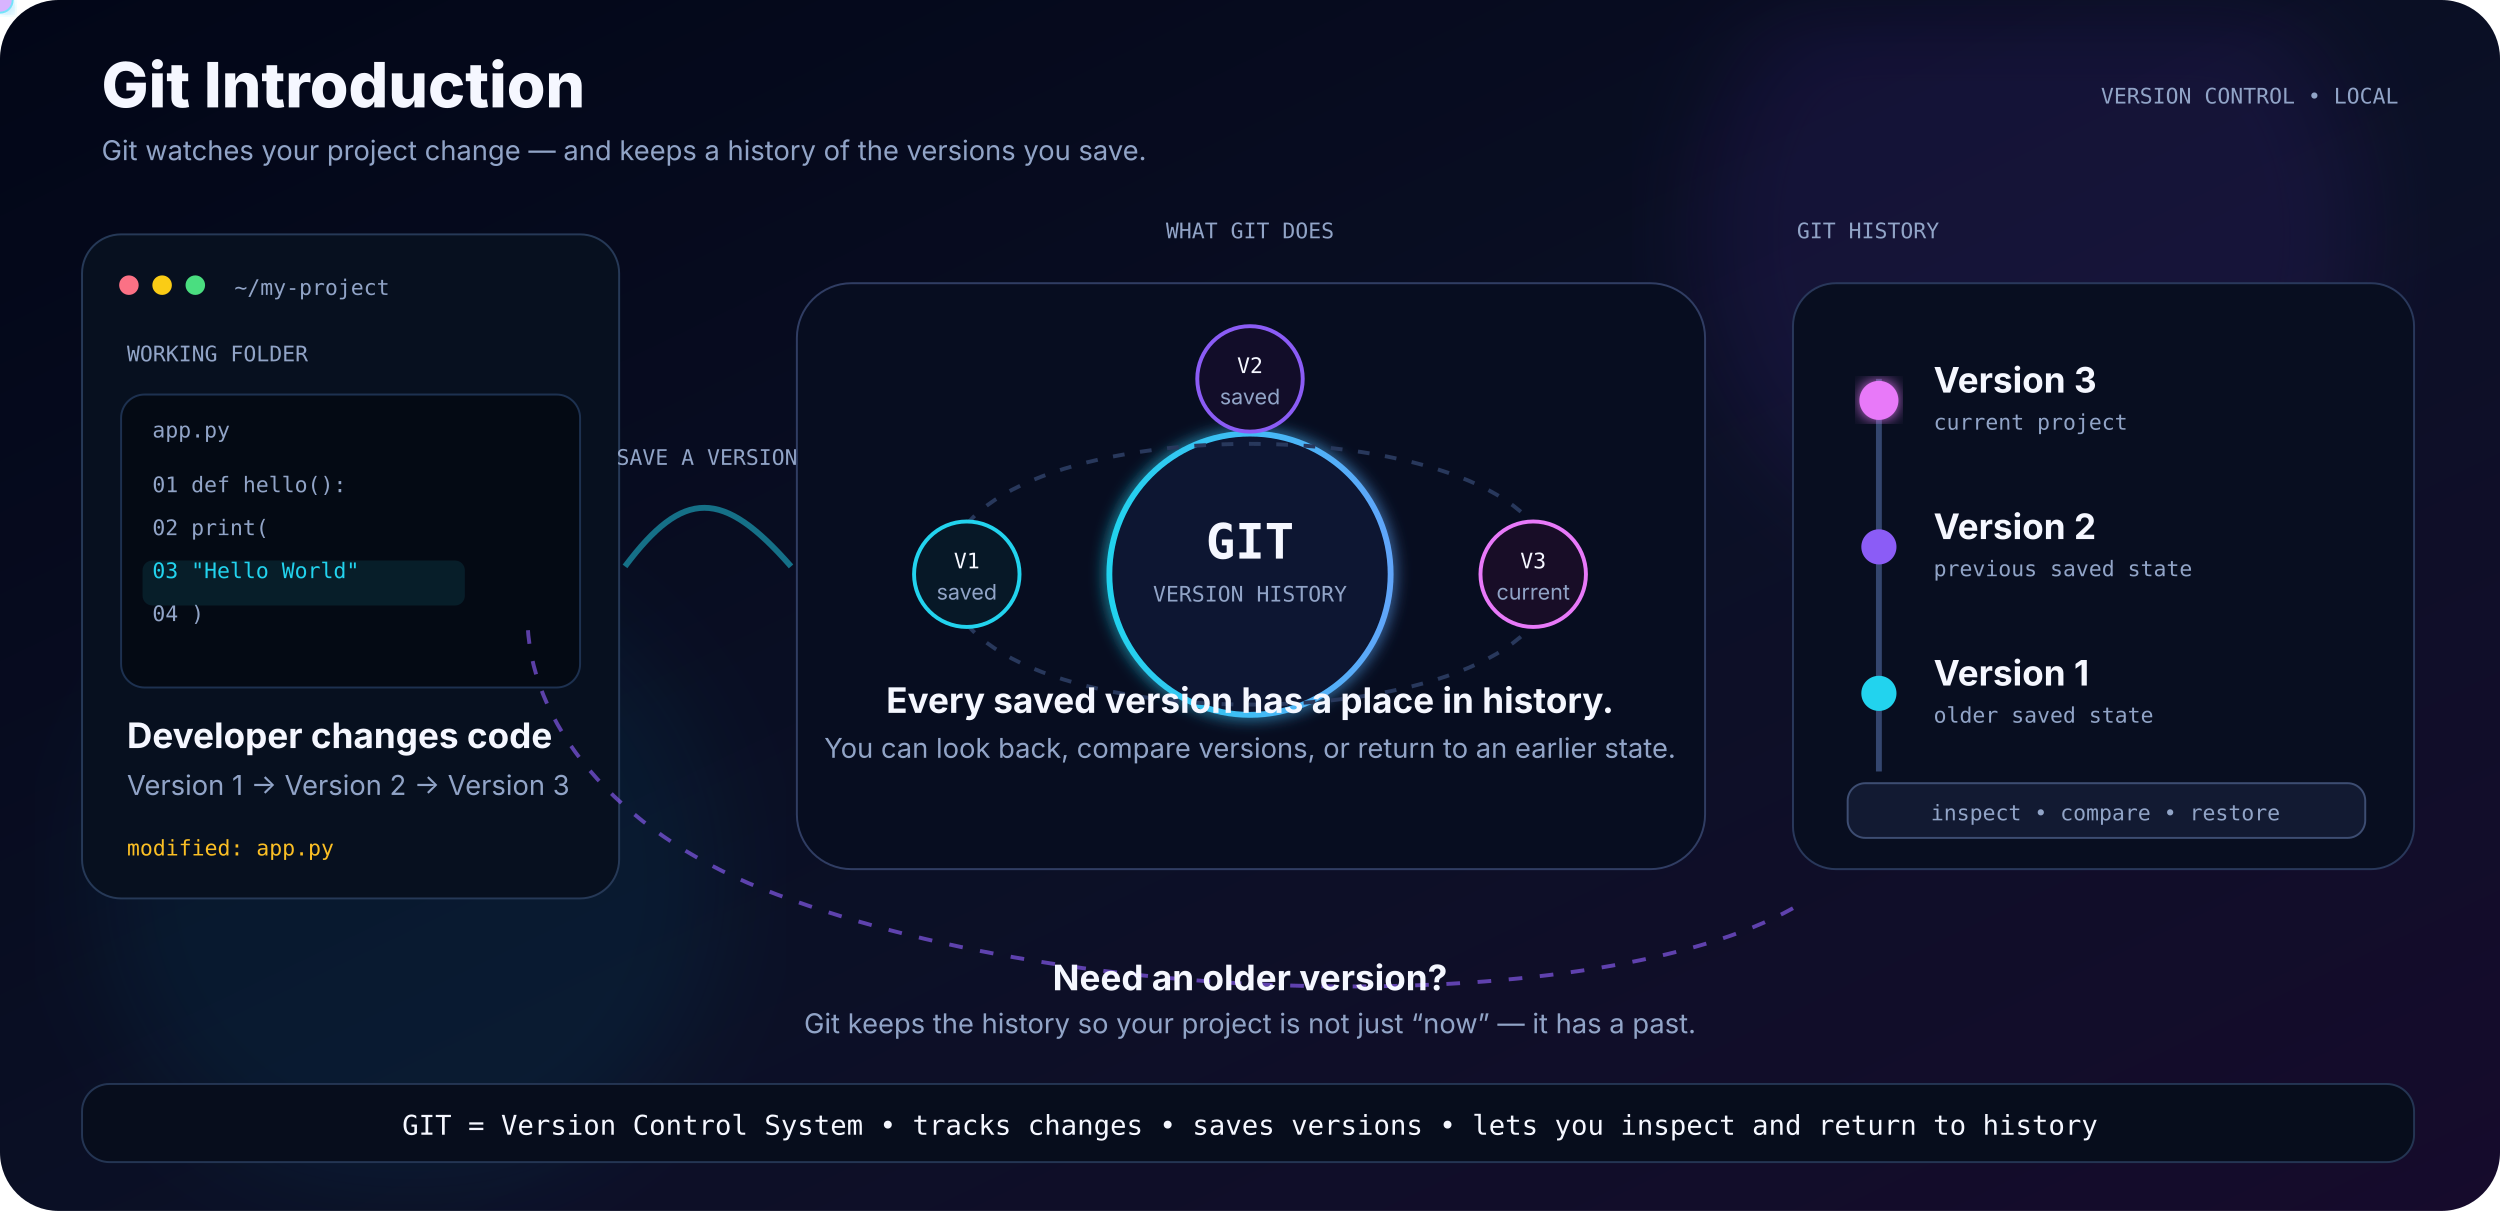
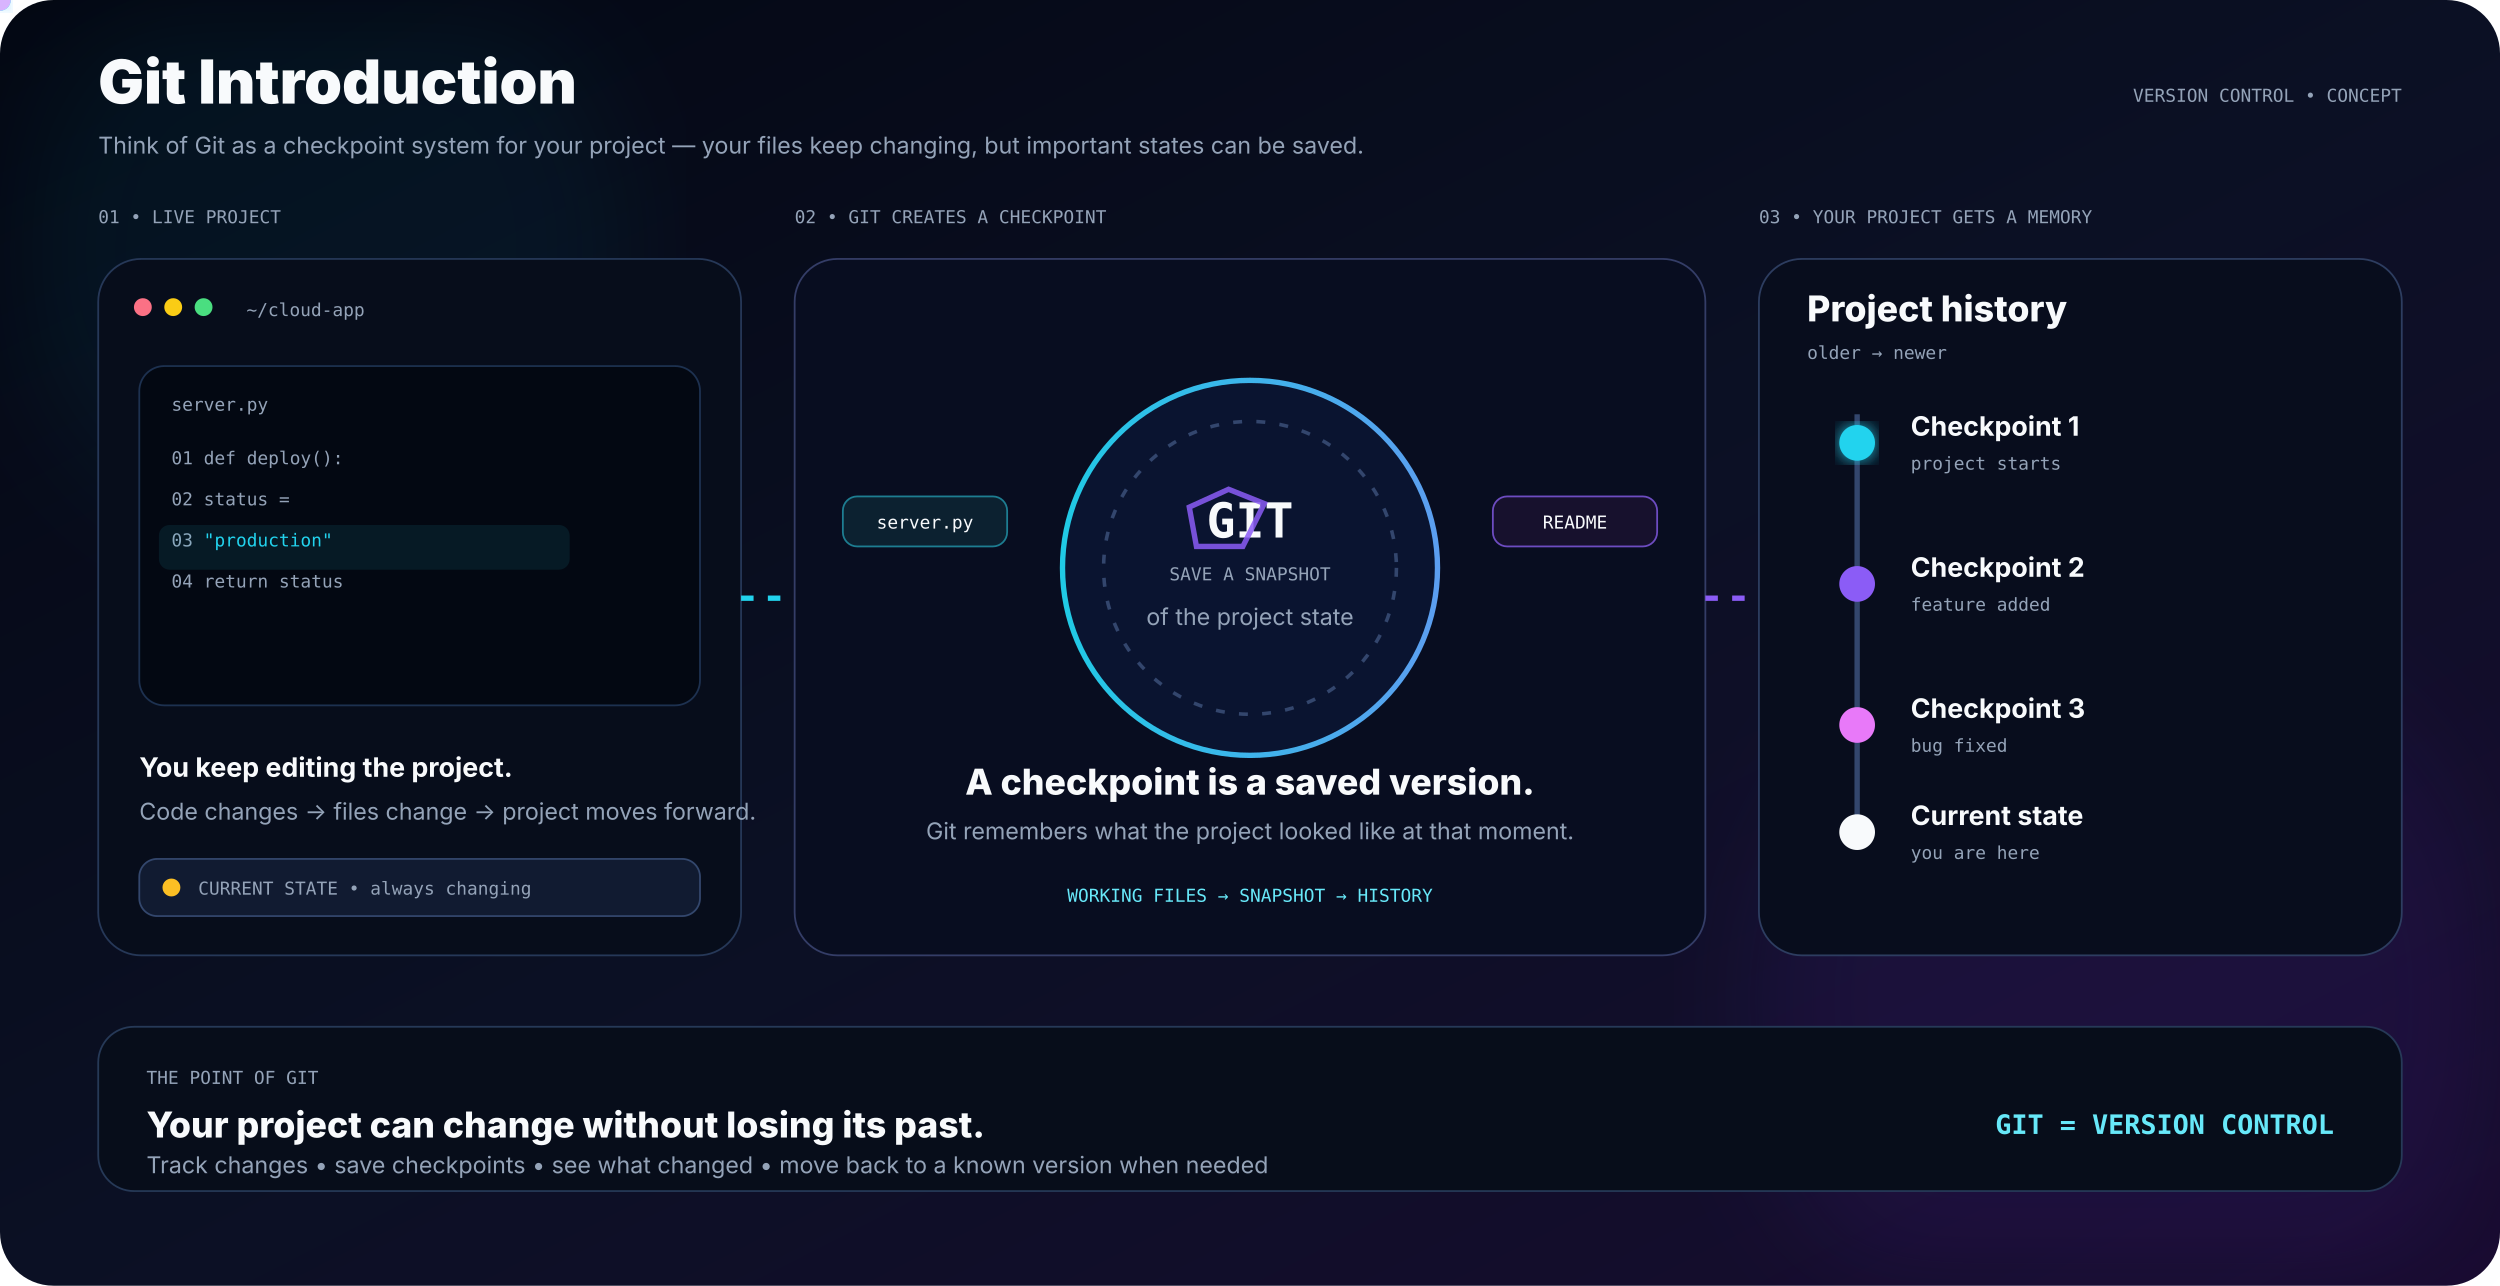
- <svg xmlns="http://www.w3.org/2000/svg" viewBox="0 0 1280 620">
+ <svg xmlns="http://www.w3.org/2000/svg" viewBox="0 0 1400 720">
  <defs>
    <linearGradient id="bg" x1="0" y1="0" x2="1" y2="1">
-       <stop stop-color="#020617" />
-       <stop offset=".55" stop-color="#0b1026" />
-       <stop offset="1" stop-color="#160b2c" />
+       <stop stop-color="#030712" />
+       <stop offset=".5" stop-color="#0b1024" />
+       <stop offset="1" stop-color="#180b30" />
    </linearGradient>
    <linearGradient id="cyan" x1="0" x2="1">
      <stop stop-color="#22d3ee" />
      <stop offset="1" stop-color="#60a5fa" />
    </linearGradient>
    <linearGradient id="violet" x1="0" x2="1">
      <stop stop-color="#8b5cf6" />
      <stop offset="1" stop-color="#e879f9" />
    </linearGradient>
    <filter id="glow">
-       <feGaussianBlur stdDeviation="4" result="b" />
+       <feGaussianBlur stdDeviation="5" result="b" />
      <feMerge>
        <feMergeNode in="b" />
        <feMergeNode in="SourceGraphic" />
      </feMerge>
    </filter>
-     <filter id="soft">
-       <feGaussianBlur stdDeviation="24" />
+     <filter id="blur">
+       <feGaussianBlur stdDeviation="30" />
    </filter>
-     <style>.t{font-family:Inter,Segoe UI,sans-serif;fill:#f5f7ff}.m{font-family:Inter,Segoe UI,sans-serif;fill:#91a4c7}.mono{font-family:ui-monospace,SFMono-Regular,Consolas,monospace}.h{font-size:32px;font-weight:800}.b{font-size:18px;font-weight:750}.s{font-size:14px}.tiny{font-size:11px}</style>
+     <style>
+  .t{font-family:Inter,Segoe UI,sans-serif;fill:#f8fafc}.m{font-family:Inter,Segoe UI,sans-serif;fill:#94a3b8}.mono{font-family:ui-monospace,SFMono-Regular,Consolas,monospace}.title{font-size:34px;font-weight:850}.h{font-size:20px;font-weight:800}.b{font-size:15px;font-weight:750}.s{font-size:13px}.tiny{font-size:10px}
+  </style>
  </defs>
-   <rect width="1280" height="620" rx="30" fill="url(#bg)" />
-   <circle cx="1040" cy="120" r="170" fill="#7c3aed" opacity=".10" filter="url(#soft)">
-     <animate attributeName="r" values="150;185;150" dur="7s" repeatCount="indefinite" />
+   <rect width="1400" height="720" rx="30" fill="url(#bg)" />
+   <circle cx="180" cy="140" r="170" fill="#06b6d4" opacity=".06" filter="url(#blur)">
+     <animate attributeName="r" values="145;185;145" dur="7s" repeatCount="indefinite" />
  </circle>
-   <circle cx="210" cy="450" r="160" fill="#06b6d4" opacity=".07" filter="url(#soft)">
-     <animate attributeName="r" values="135;180;135" dur="8s" repeatCount="indefinite" />
+   <circle cx="1190" cy="560" r="210" fill="#7c3aed" opacity=".08" filter="url(#blur)">
+     <animate attributeName="r" values="180;230;180" dur="8s" repeatCount="indefinite" />
  </circle>
-   <text x="52" y="55" class="t h">Git Introduction</text>
-   <text x="52" y="82" class="m s">Git watches your project change — and keeps a history of the versions you save.</text>
-   <text x="1228" y="53" text-anchor="end" class="m mono tiny">VERSION CONTROL • LOCAL</text>
+   <text x="55" y="58" class="t title">Git Introduction</text>
+   <text x="55" y="86" class="m s">Think of Git as a checkpoint system for your project — your files keep changing, but important states can be saved.</text>
+   <text x="1345" y="57" text-anchor="end" class="m mono tiny">VERSION CONTROL • CONCEPT</text>
  <g>
-     <rect x="42" y="120" width="275" height="340" rx="20" fill="#07101f" stroke="#263957" />
-     <circle cx="66" cy="146" r="5" fill="#fb7185" />
-     <circle cx="83" cy="146" r="5" fill="#facc15" />
-     <circle cx="100" cy="146" r="5" fill="#4ade80" />
-     <text x="120" y="151" class="m mono tiny">~/my-project</text>
-     <text x="65" y="185" class="m mono tiny">WORKING FOLDER</text>
-     <rect x="62" y="202" width="235" height="150" rx="12" fill="#040a14" stroke="#1d3150" />
-     <text x="78" y="224" class="m mono tiny">app.py</text>
-     <text x="78" y="252" class="m mono tiny">01  def hello():</text>
-     <text x="78" y="274" class="m mono tiny">02    print(</text>
-     <text x="78" y="296" fill="#22d3ee" class="mono tiny">03    "Hello World"</text>
-     <text x="78" y="318" class="m mono tiny">04  )</text>
-     <rect x="73" y="287" width="165" height="23" rx="5" fill="#22d3ee" opacity=".10">
-       <animate attributeName="x" values="73;88;73" dur="3s" repeatCount="indefinite" />
+     <text x="55" y="125" class="m mono tiny">01 • LIVE PROJECT</text>
+     <rect x="55" y="145" width="360" height="390" rx="24" fill="#070d1b" stroke="#263858" />
+     <circle cx="80" cy="172" r="5" fill="#fb7185" />
+     <circle cx="97" cy="172" r="5" fill="#facc15" />
+     <circle cx="114" cy="172" r="5" fill="#4ade80" />
+     <text x="138" y="177" class="m mono tiny">~/cloud-app</text>
+     <rect x="78" y="205" width="314" height="190" rx="14" fill="#030812" stroke="#1d3150" />
+     <text x="96" y="230" class="m mono tiny">server.py</text>
+     <text x="96" y="260" class="m mono tiny">01  def deploy():</text>
+     <text x="96" y="283" class="m mono tiny">02      status =</text>
+     <text x="96" y="306" class="m mono tiny">03      <tspan fill="#22d3ee">"production"</tspan>
+     </text>
+     <text x="96" y="329" class="m mono tiny">04      return status</text>
+     <rect x="89" y="294" width="230" height="25" rx="6" fill="#22d3ee" opacity=".09">
+       <animate attributeName="x" values="89;105;89" dur="2.8s" repeatCount="indefinite" />
    </rect>
-     <text x="65" y="383" class="t b">Developer changes code</text>
-     <text x="65" y="407" class="m s">Version 1 → Version 2 → Version 3</text>
-     <text x="65" y="438" fill="#fbbf24" class="mono tiny">modified: app.py</text>
+     <text x="78" y="435" class="t b">You keep editing the project.</text>
+     <text x="78" y="459" class="m s">Code changes → files change → project moves forward.</text>
+     <rect x="78" y="481" width="314" height="32" rx="10" fill="#111b31" stroke="#33476d" />
+     <circle cx="96" cy="497" r="5" fill="#fbbf24">
+       <animate attributeName="opacity" values=".25;1;.25" dur="1.6s" repeatCount="indefinite" />
+     </circle>
+     <text x="111" y="501" class="m mono tiny">CURRENT STATE • always changing</text>
  </g>
  <g>
-     <path d="M320 290 C350 250 370 250 405 290" fill="none" stroke="#22d3ee" stroke-width="3" opacity=".5" />
-     <circle r="7" fill="#67e8f9" filter="url(#glow)">
-       <animateMotion dur="2s" repeatCount="indefinite" path="M320 290 C350 250 370 250 405 290" />
+     <text x="445" y="125" class="m mono tiny">02 • GIT CREATES A CHECKPOINT</text>
+     <rect x="445" y="145" width="510" height="390" rx="24" fill="#080d20" stroke="#343d67" />
+     <circle cx="700" cy="318" r="105" fill="#0a1430" stroke="url(#cyan)" stroke-width="3" opacity=".95" />
+     <circle cx="700" cy="318" r="82" fill="none" stroke="#33466d" stroke-width="2" stroke-dasharray="5 8">
+       <animateTransform attributeName="transform" type="rotate" from="0 700 318" to="360 700 318" dur="12s" repeatCount="indefinite" />
    </circle>
-     <text x="362" y="238" text-anchor="middle" class="m mono tiny">SAVE A VERSION</text>
+     <text x="700" y="301" text-anchor="middle" class="t mono" font-size="27" font-weight="850">GIT</text>
+     <text x="700" y="325" text-anchor="middle" class="m mono tiny">SAVE A SNAPSHOT</text>
+     <text x="700" y="350" text-anchor="middle" class="m s">of the project state</text>
+     <g transform="translate(700 318)" fill="none" stroke="#8b5cf6" stroke-width="3" opacity=".85">
+       <path d="M-34-34 L-12-44 L8-36 L-4-12 L-30-12 Z">
+         <animateTransform attributeName="transform" type="rotate" from="0" to="360" dur="6s" repeatCount="indefinite" />
+       </path>
+     </g>
+     <g>
+       <rect x="472" y="278" width="92" height="28" rx="8" fill="#0c2130" stroke="#1d7d91" />
+       <text x="518" y="296" text-anchor="middle" class="t mono tiny">server.py</text>
+       <circle r="5" fill="#67e8f9" filter="url(#glow)">
+         <animateMotion dur="2s" repeatCount="indefinite" path="M564 292 C600 292 620 305 635 318" />
+       </circle>
+       <rect x="836" y="278" width="92" height="28" rx="8" fill="#17112d" stroke="#6d4cc1" />
+       <text x="882" y="296" text-anchor="middle" class="t mono tiny">README</text>
+       <circle r="5" fill="#d8b4fe" filter="url(#glow)">
+         <animateMotion dur="2.4s" repeatCount="indefinite" path="M836 292 C800 292 780 305 765 318" />
+       </circle>
+     </g>
+     <text x="700" y="445" text-anchor="middle" class="t h">A checkpoint is a saved version.</text>
+     <text x="700" y="470" text-anchor="middle" class="m s">Git remembers what the project looked like at that moment.</text>
+     <text x="700" y="505" text-anchor="middle" fill="#67e8f9" class="mono tiny">WORKING FILES  →  SNAPSHOT  →  HISTORY</text>
  </g>
  <g>
-     <text x="640" y="122" text-anchor="middle" class="m mono tiny">WHAT GIT DOES</text>
-     <rect x="408" y="145" width="465" height="300" rx="28" fill="#070d20" stroke="#303d63" />
-     <circle cx="640" cy="294" r="72" fill="#0b1430" stroke="url(#cyan)" stroke-width="3" filter="url(#glow)">
-       <animate attributeName="r" values="68;76;68" dur="2.8s" repeatCount="indefinite" />
+     <text x="985" y="125" class="m mono tiny">03 • YOUR PROJECT GETS A MEMORY</text>
+     <rect x="985" y="145" width="360" height="390" rx="24" fill="#080d1d" stroke="#2d3d60" />
+     <text x="1012" y="180" class="t h">Project history</text>
+     <text x="1012" y="201" class="m mono tiny">older → newer</text>
+     <line x1="1040" y1="232" x2="1040" y2="466" stroke="#33466d" stroke-width="3" />
+     <circle cx="1040" cy="248" r="10" fill="#22d3ee" filter="url(#glow)" />
+     <circle cx="1040" cy="327" r="10" fill="#8b5cf6" />
+     <circle cx="1040" cy="406" r="10" fill="#e879f9" />
+     <circle cx="1040" cy="466" r="10" fill="#f8fafc" />
+     <text x="1070" y="244" class="t b">Checkpoint 1</text>
+     <text x="1070" y="263" class="m mono tiny">project starts</text>
+     <text x="1070" y="323" class="t b">Checkpoint 2</text>
+     <text x="1070" y="342" class="m mono tiny">feature added</text>
+     <text x="1070" y="402" class="t b">Checkpoint 3</text>
+     <text x="1070" y="421" class="m mono tiny">bug fixed</text>
+     <text x="1070" y="462" class="t b">Current state</text>
+     <text x="1070" y="481" class="m mono tiny">you are here</text>
+     <circle r="6" fill="#67e8f9" filter="url(#glow)">
+       <animateMotion dur="4s" repeatCount="indefinite" path="M1040 466 L1040 248" />
    </circle>
-     <text x="640" y="286" text-anchor="middle" class="t mono" font-size="25" font-weight="800">GIT</text>
-     <text x="640" y="308" text-anchor="middle" class="m mono tiny">VERSION HISTORY</text>
-     <path d="M485 294 C485 205 795 205 795 294" fill="none" stroke="#28385c" stroke-width="2" stroke-dasharray="6 8" />
-     <path d="M485 294 C485 383 795 383 795 294" fill="none" stroke="#28385c" stroke-width="2" stroke-dasharray="6 8" />
-     <g>
-       <circle cx="495" cy="294" r="27" fill="#071827" stroke="#22d3ee" stroke-width="2" />
-       <text x="495" y="291" text-anchor="middle" class="t mono tiny">V1</text>
-       <text x="495" y="307" text-anchor="middle" class="m tiny">saved</text>
-       <circle cx="640" cy="194" r="27" fill="#120d29" stroke="#8b5cf6" stroke-width="2" />
-       <text x="640" y="191" text-anchor="middle" class="t mono tiny">V2</text>
-       <text x="640" y="207" text-anchor="middle" class="m tiny">saved</text>
-       <circle cx="785" cy="294" r="27" fill="#180d27" stroke="#e879f9" stroke-width="2" />
-       <text x="785" y="291" text-anchor="middle" class="t mono tiny">V3</text>
-       <text x="785" y="307" text-anchor="middle" class="m tiny">current</text>
-     </g>
-     <circle r="6" fill="#67e8f9" filter="url(#glow)">
-       <animateMotion dur="4s" repeatCount="indefinite" path="M495 294 C495 205 795 205 795 294 C795 383 485 383 495 294" />
-     </circle>
-     <text x="640" y="365" text-anchor="middle" class="t b">Every saved version has a place in history.</text>
-     <text x="640" y="388" text-anchor="middle" class="m s">You can look back, compare versions, or return to an earlier state.</text>
  </g>
+   <path d="M415 335 C430 335 435 335 445 335" fill="none" stroke="#22d3ee" stroke-width="3" stroke-dasharray="7 8" />
+   <path d="M955 335 C970 335 975 335 985 335" fill="none" stroke="#8b5cf6" stroke-width="3" stroke-dasharray="7 8" />
+   <circle r="6" fill="#67e8f9" filter="url(#glow)">
+     <animateMotion dur="2s" repeatCount="indefinite" path="M415 335 C430 335 435 335 445 335" />
+   </circle>
+   <circle r="6" fill="#d8b4fe" filter="url(#glow)">
+     <animateMotion dur="2s" begin="1s" repeatCount="indefinite" path="M955 335 C970 335 975 335 985 335" />
+   </circle>
  <g>
-     <text x="920" y="122" class="m mono tiny">GIT HISTORY</text>
-     <rect x="918" y="145" width="318" height="300" rx="22" fill="#080e20" stroke="#29385b" />
-     <line x1="962" y1="194" x2="962" y2="395" stroke="#34466f" stroke-width="3" />
-     <circle cx="962" cy="205" r="10" fill="#e879f9" filter="url(#glow)" />
-     <circle cx="962" cy="280" r="9" fill="#8b5cf6" />
-     <circle cx="962" cy="355" r="9" fill="#22d3ee" />
-     <text x="990" y="201" class="t b">Version 3</text>
-     <text x="990" y="220" class="m mono tiny">current project</text>
-     <text x="990" y="276" class="t b">Version 2</text>
-     <text x="990" y="295" class="m mono tiny">previous saved state</text>
-     <text x="990" y="351" class="t b">Version 1</text>
-     <text x="990" y="370" class="m mono tiny">older saved state</text>
-     <rect x="946" y="401" width="265" height="28" rx="9" fill="#121a32" stroke="#3d4d72">
-       <animate attributeName="stroke-opacity" values=".35;1;.35" dur="2.5s" repeatCount="indefinite" />
-     </rect>
-     <text x="1078" y="420" text-anchor="middle" class="m mono tiny">inspect • compare • restore</text>
+     <rect x="55" y="575" width="1290" height="92" rx="20" fill="#070d1a" stroke="#263957" />
+     <text x="82" y="607" class="m mono tiny">THE POINT OF GIT</text>
+     <text x="82" y="637" class="t h">Your project can change without losing its past.</text>
+     <text x="82" y="657" class="m s">Track changes • save checkpoints • see what changed • move back to a known version when needed</text>
+     <text x="1307" y="635" text-anchor="end" fill="#67e8f9" class="mono b">GIT = VERSION CONTROL</text>
  </g>
-   <g>
-     <path d="M918 465 C820 520 555 520 390 455 C315 425 270 370 270 315" fill="none" stroke="#8b5cf6" stroke-width="2" stroke-dasharray="7 9" opacity=".65" />
-     <circle r="6" fill="#d8b4fe" filter="url(#glow)">
-       <animateMotion dur="5s" repeatCount="indefinite" path="M918 465 C820 520 555 520 390 455 C315 425 270 370 270 315" />
-     </circle>
-     <text x="640" y="507" text-anchor="middle" class="t b">Need an older version?</text>
-     <text x="640" y="529" text-anchor="middle" class="m s">Git keeps the history so your project is not just “now” — it has a past.</text>
-   </g>
-   <rect x="42" y="555" width="1194" height="40" rx="14" fill="#070d1c" stroke="#243553" />
-   <text x="640" y="581" text-anchor="middle" class="t mono s">GIT = Version Control System • tracks changes • saves versions • lets you inspect and return to history</text>
</svg>
